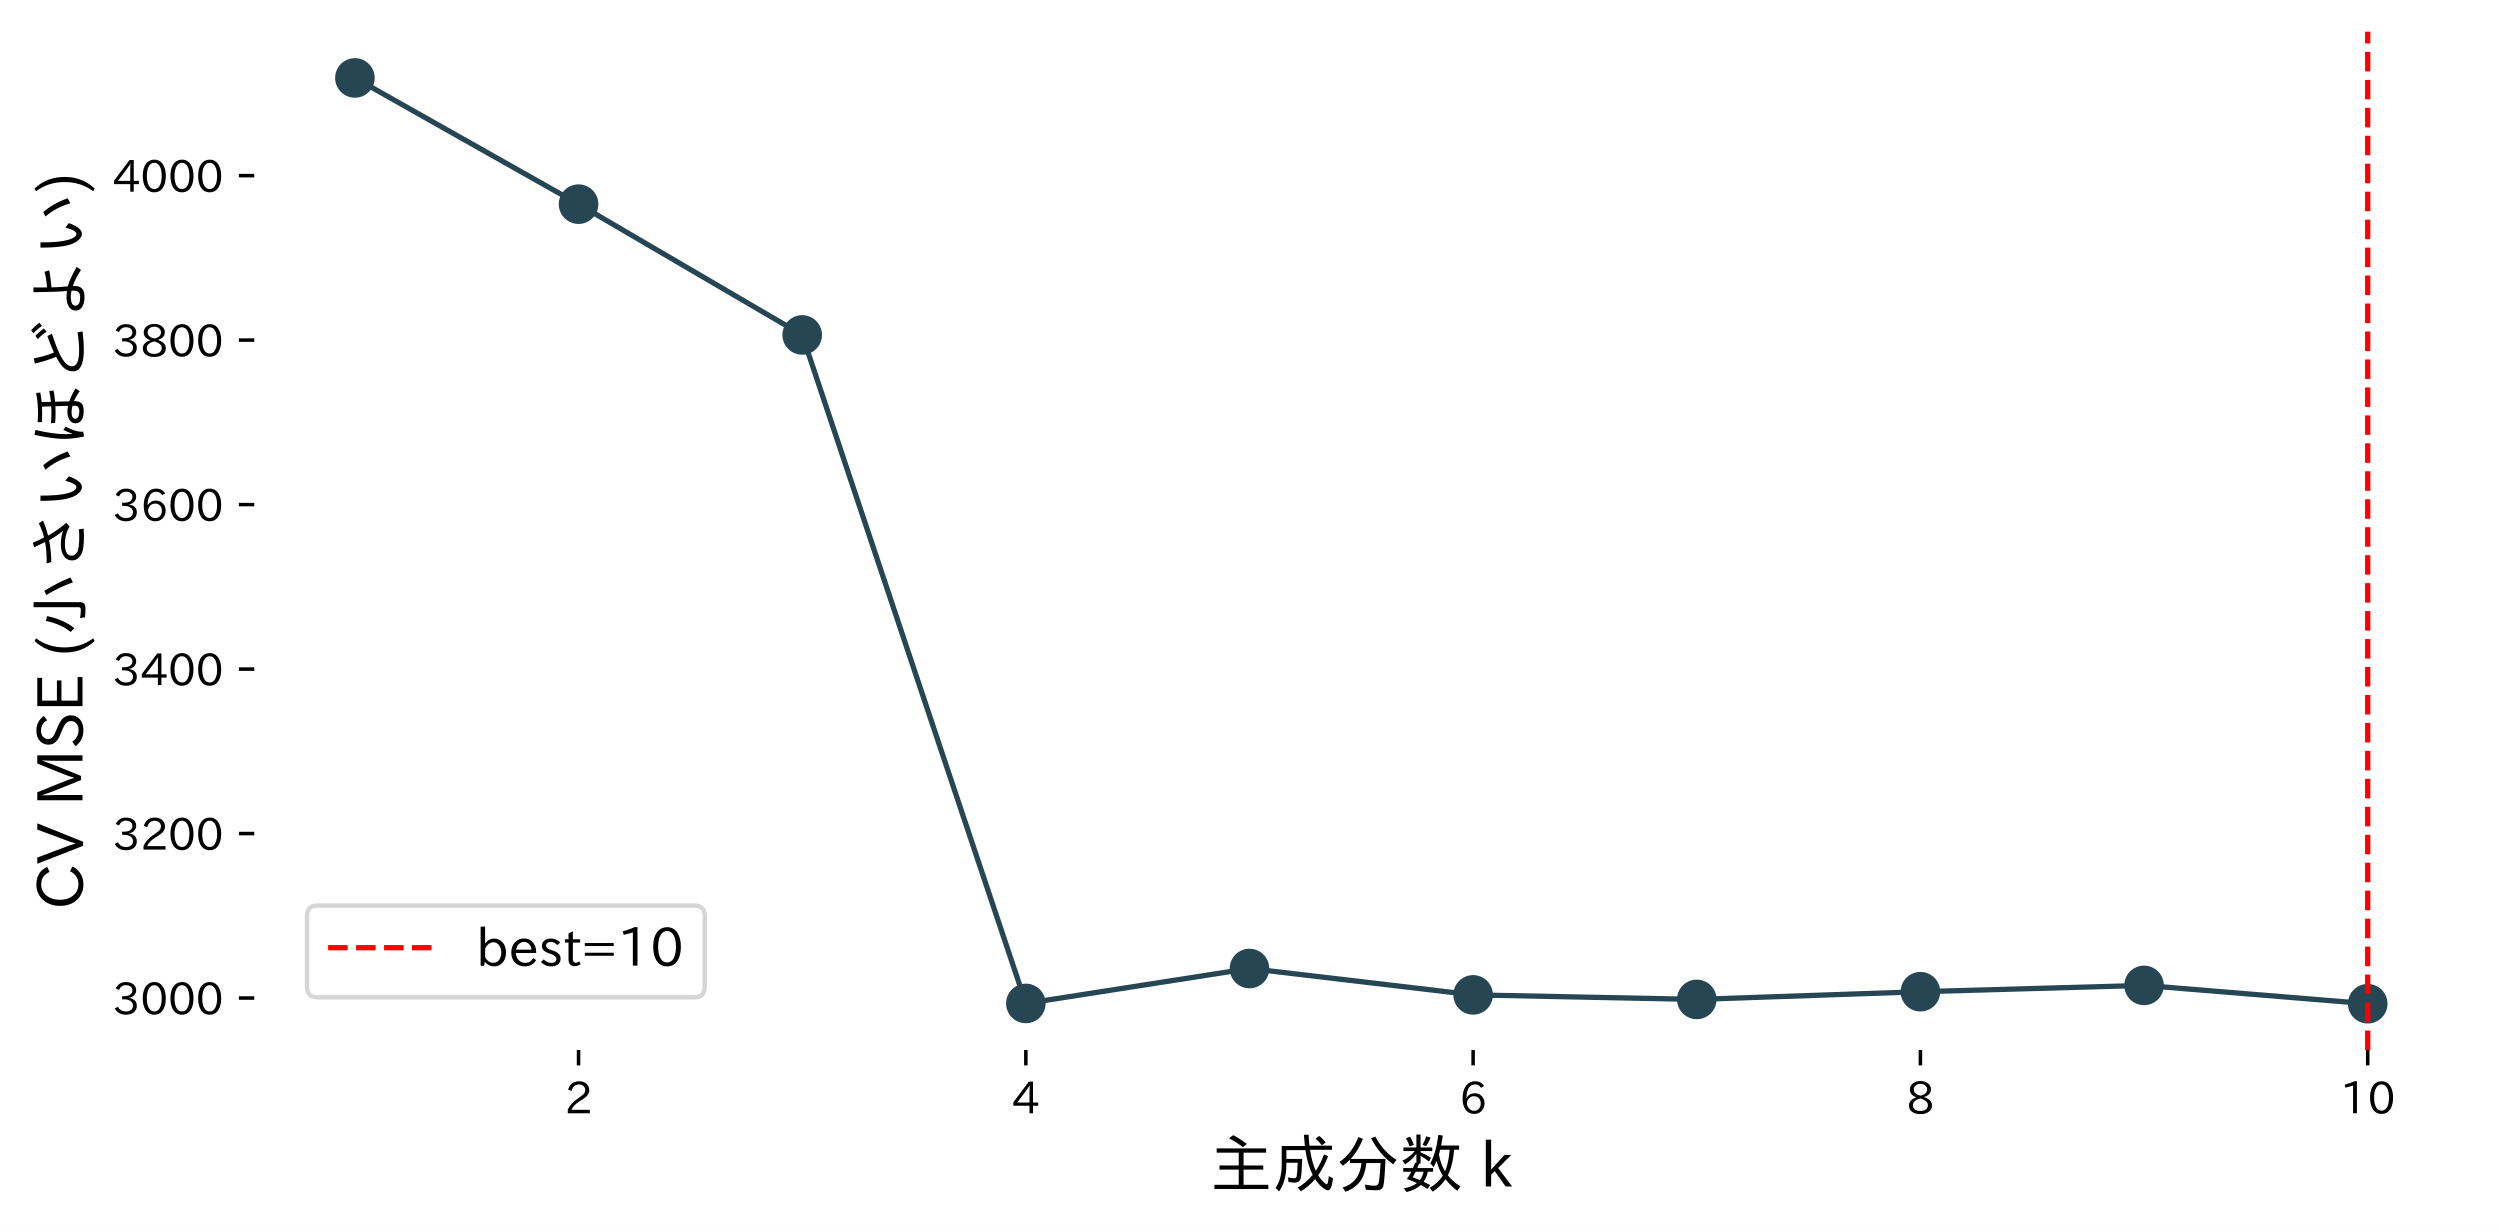
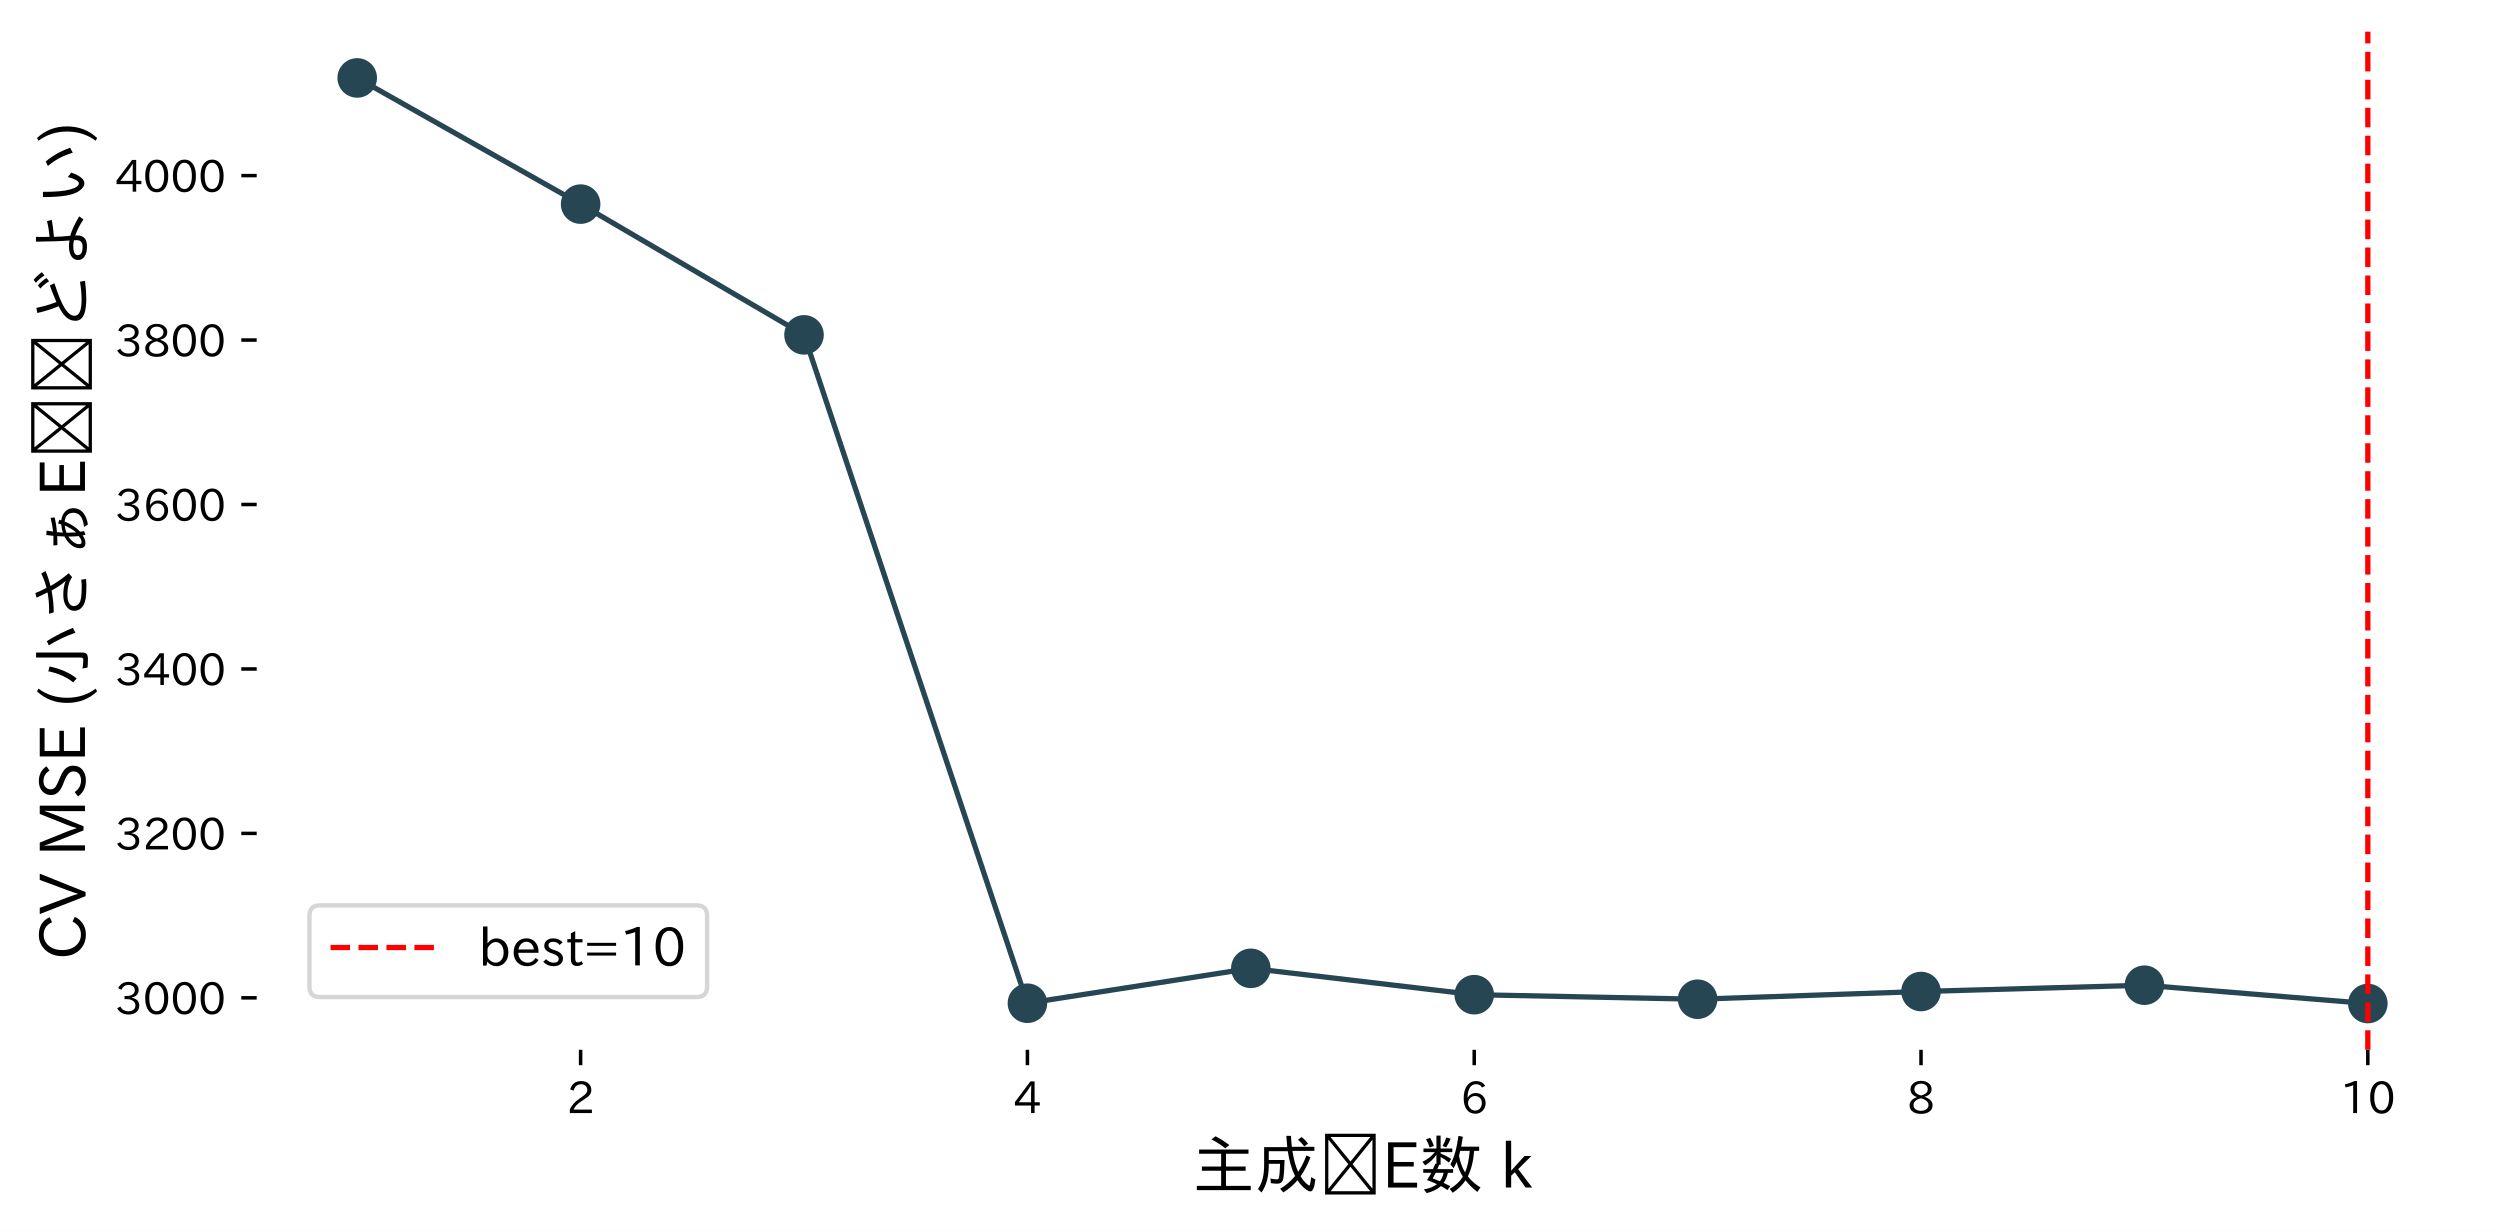
- <svg xmlns="http://www.w3.org/2000/svg" xmlns:xlink="http://www.w3.org/1999/xlink" width="568.657pt" height="279.953pt" viewBox="0 0 568.657 279.953" version="1.1">
+ <svg xmlns="http://www.w3.org/2000/svg" xmlns:xlink="http://www.w3.org/1999/xlink" width="568.769pt" height="280.255pt" viewBox="0 0 568.769 280.255" version="1.1">
  <defs>
    <style type="text/css">*{stroke-linejoin: round; stroke-linecap: butt}</style>
  </defs>
  <g id="figure_1">
    <g id="patch_1">
-       <path d="M 0 279.953  L 568.657 279.953  L 568.657 0  L 0 0  z " style="fill: #ffffff" />
+       <path d="M 0 280.255  L 568.769 280.255  L 568.769 0  L 0 0  z " style="fill: #ffffff" />
    </g>
    <g id="axes_1">
      <g id="patch_2">
-         <path d="M 57.837 238.84  L 561.457 238.84  L 561.457 7.2  L 57.837 7.2  z " style="fill: #ffffff" />
+         <path d="M 58.399 238.84  L 561.569 238.84  L 561.569 7.2  L 58.399 7.2  z " style="fill: #ffffff" />
      </g>
      <g id="matplotlib.axis_1">
        <g id="xtick_1">
          <g id="line2d_1">
            <defs>
-               <path id="mc08175e71d" d="M 0 0  L 0 3.5  " style="stroke: #000000; stroke-width: 0.8" />
-             </defs>
-             <g>
-               <use xlink:href="#mc08175e71d" x="131.599" y="238.84" style="stroke: #000000; stroke-width: 0.8" />
+               <path id="me28911cab1" d="M 0 0  L 0 3.5  " style="stroke: #000000; stroke-width: 0.8" />
+             </defs>
+             <g>
+               <use xlink:href="#me28911cab1" x="132.096" y="238.84" style="stroke: #000000; stroke-width: 0.8" />
            </g>
          </g>
          <g id="text_1">
-             <g transform="translate(128.4498 253.3306) scale(0.1 -0.1)">
+             <g transform="translate(128.9464 253.3306) scale(0.1 -0.1)">
              <defs>
                <path id="IPAexGothic-32" d="M 3659 63  L 447 63  L 447 594  Q 825 1475 1894 2203  L 2072 2322  Q 2619 2697 2791 2906  Q 2988 3153 2988 3444  Q 2988 3772 2756 4003  Q 2500 4259 2084 4259  Q 1250 4259 991 3328  L 497 3506  Q 853 4725 2116 4725  Q 2806 4725 3216 4316  Q 3575 3947 3575 3425  Q 3575 3038 3344 2722  Q 3131 2416 2366 1938  L 2231 1856  Q 1256 1253 978 569  L 3659 569  L 3659 63  z " transform="scale(0.015625)" />
              </defs>
              <use xlink:href="#IPAexGothic-32" />
            </g>
          </g>
        </g>
        <g id="xtick_2">
          <g id="line2d_2">
            <g>
-               <use xlink:href="#mc08175e71d" x="233.34" y="238.84" style="stroke: #000000; stroke-width: 0.8" />
+               <use xlink:href="#me28911cab1" x="233.746" y="238.84" style="stroke: #000000; stroke-width: 0.8" />
            </g>
          </g>
          <g id="text_2">
-             <g transform="translate(230.1912 253.3306) scale(0.1 -0.1)">
+             <g transform="translate(230.5969 253.3306) scale(0.1 -0.1)">
              <defs>
                <path id="IPAexGothic-34" d="M 3813 1159  L 3059 1159  L 3059 63  L 2547 63  L 2547 1159  L 197 1159  L 197 1672  L 2456 4678  L 3059 4678  L 3059 1634  L 3813 1634  L 3813 1159  z M 2578 4109  L 2559 4109  Q 2278 3656 2003 3284  L 759 1634  L 2547 1634  L 2547 3144  Q 2547 3481 2578 4109  z " transform="scale(0.015625)" />
              </defs>
              <use xlink:href="#IPAexGothic-34" />
            </g>
          </g>
        </g>
        <g id="xtick_3">
          <g id="line2d_3">
            <g>
-               <use xlink:href="#mc08175e71d" x="335.082" y="238.84" style="stroke: #000000; stroke-width: 0.8" />
+               <use xlink:href="#me28911cab1" x="335.397" y="238.84" style="stroke: #000000; stroke-width: 0.8" />
            </g>
          </g>
          <g id="text_3">
-             <g transform="translate(331.9326 253.3306) scale(0.1 -0.1)">
+             <g transform="translate(332.2474 253.3306) scale(0.1 -0.1)">
              <defs>
                <path id="IPAexGothic-36" d="M 1056 2328  Q 1509 2981 2234 2981  Q 2906 2981 3316 2513  Q 3675 2106 3675 1522  Q 3675 884 3272 434  Q 2853 -31 2178 -31  Q 1375 -31 922 581  Q 481 1178 481 2228  Q 481 3425 1013 4109  Q 1494 4725 2272 4725  Q 3191 4725 3609 4025  L 3150 3775  Q 2894 4266 2300 4266  Q 1119 4266 1031 2328  L 1056 2328  z M 2141 2547  Q 1684 2547 1384 2206  Q 1116 1900 1116 1541  Q 1116 1156 1353 844  Q 1672 428 2159 428  Q 2669 428 2941 844  Q 3125 1128 3125 1503  Q 3125 1944 2881 2228  Q 2600 2547 2141 2547  z " transform="scale(0.015625)" />
              </defs>
              <use xlink:href="#IPAexGothic-36" />
            </g>
          </g>
        </g>
        <g id="xtick_4">
          <g id="line2d_4">
            <g>
-               <use xlink:href="#mc08175e71d" x="436.823" y="238.84" style="stroke: #000000; stroke-width: 0.8" />
+               <use xlink:href="#me28911cab1" x="437.047" y="238.84" style="stroke: #000000; stroke-width: 0.8" />
            </g>
          </g>
          <g id="text_4">
-             <g transform="translate(433.674 253.3306) scale(0.1 -0.1)">
+             <g transform="translate(433.8979 253.3306) scale(0.1 -0.1)">
              <defs>
                <path id="IPAexGothic-38" d="M 2541 2425  Q 3700 2031 3700 1197  Q 3700 541 3100 197  Q 2663 -56 2016 -56  Q 1366 -56 928 197  Q 347 531 347 1178  Q 347 1988 1409 2381  L 1409 2400  Q 481 2734 481 3509  Q 481 4100 981 4456  Q 1406 4756 2019 4756  Q 2703 4756 3131 4403  Q 3553 4069 3553 3566  Q 3553 2706 2541 2444  L 2541 2425  z M 2022 2625  Q 2997 2856 2997 3528  Q 2997 3916 2675 4150  Q 2413 4347 2016 4347  Q 1606 4347 1331 4128  Q 1050 3897 1050 3522  Q 1050 3150 1350 2925  Q 1494 2809 1722 2722  Q 1984 2616 2022 2625  z M 1978 2209  Q 922 1931 922 1216  Q 922 775 1313 556  Q 1606 391 2009 391  Q 2575 391 2881 697  Q 3106 922 3106 1250  Q 3106 1594 2794 1850  Q 2609 1994 2350 2100  Q 2047 2222 1978 2209  z " transform="scale(0.015625)" />
              </defs>
              <use xlink:href="#IPAexGothic-38" />
            </g>
          </g>
        </g>
        <g id="xtick_5">
          <g id="line2d_5">
            <g>
-               <use xlink:href="#mc08175e71d" x="538.565" y="238.84" style="stroke: #000000; stroke-width: 0.8" />
+               <use xlink:href="#me28911cab1" x="538.698" y="238.84" style="stroke: #000000; stroke-width: 0.8" />
            </g>
          </g>
          <g id="text_5">
-             <g transform="translate(532.2662 253.3306) scale(0.1 -0.1)">
+             <g transform="translate(532.3992 253.3306) scale(0.1 -0.1)">
              <defs>
                <path id="IPAexGothic-31" d="M 2463 63  L 1900 63  L 1900 4103  Q 1372 3922 788 3797  L 684 4231  Q 1519 4441 2106 4731  L 2463 4731  L 2463 63  z " transform="scale(0.015625)" />
                <path id="IPAexGothic-30" d="M 2038 4725  Q 2881 4725 3334 3944  Q 3694 3325 3694 2344  Q 3694 1372 3334 741  Q 2888 -31 2016 -31  Q 1147 -31 700 741  Q 341 1372 341 2350  Q 341 3713 1000 4334  Q 1419 4725 2038 4725  z M 2016 4266  Q 1516 4266 1228 3759  Q 934 3247 934 2344  Q 934 1456 1222 947  Q 1513 447 2016 447  Q 2619 447 2909 1153  Q 3100 1622 3100 2375  Q 3100 3256 2806 3759  Q 2509 4266 2016 4266  z " transform="scale(0.015625)" />
              </defs>
              <use xlink:href="#IPAexGothic-31" />
              <use xlink:href="#IPAexGothic-30" transform="translate(62.98828 0)" />
            </g>
          </g>
        </g>
        <g id="text_6">
-           <g transform="translate(275.172 270.0171) scale(0.144 -0.144)">
+           <g transform="translate(271.2244 270.3186) scale(0.144 -0.144)">
            <defs>
              <path id="IPAexGothic-4e3b" d="M 3419 3481  L 3419 2188  L 5409 2188  L 5409 1766  L 3419 1766  L 3419 231  L 5922 231  L 5922 -197  L 475 -197  L 475 231  L 2931 231  L 2931 1766  L 984 1766  L 984 2188  L 2931 2188  L 2931 3481  L 703 3481  L 703 3909  L 5697 3909  L 5697 3481  L 3419 3481  z M 3344 4031  Q 2788 4494 1953 4934  L 2363 5247  Q 3066 4891 3753 4359  L 3344 4031  z " transform="scale(0.015625)" />
              <path id="IPAexGothic-6210" d="M 4322 1650  Q 4809 2375 5153 3309  L 5563 3116  Q 5159 2053 4566 1200  Q 4881 675 5250 384  Q 5388 275 5441 275  Q 5544 275 5641 1119  L 6063 875  Q 5919 -328 5550 -328  Q 5397 -328 5141 -150  Q 4644 203 4250 806  Q 3659 97 2825 -431  L 2497 -59  Q 3341 434 4009 1228  Q 3491 2244 3272 3738  L 1347 3738  L 1347 2847  L 2947 2847  Q 2897 1366 2813 953  Q 2706 453 2191 453  Q 1900 453 1563 509  L 1513 978  Q 1981 888 2153 888  Q 2350 888 2391 1100  Q 2453 1416 2491 2463  L 1347 2463  L 1347 2303  Q 1347 606 609 -438  L 256 -78  Q 878 772 878 2316  L 878 4153  L 3216 4153  Q 3159 4672 3119 5291  L 3594 5291  Q 3619 4716 3681 4184  L 5959 4184  L 5959 3769  L 3741 3769  L 3759 3641  Q 3956 2413 4322 1650  z M 4934 4225  Q 4597 4656 4300 4897  L 4659 5172  Q 5003 4916 5319 4506  L 4934 4225  z " transform="scale(0.015625)" />
-               <path id="IPAexGothic-5206" d="M 3031 2431  Q 2916 1378 2528 759  Q 1991 -81 941 -469  L 625 -53  Q 2356 488 2541 2431  L 1375 2431  L 1375 2772  Q 1044 2431 653 2156  L 313 2534  Q 1600 3425 2219 5056  L 2688 4875  Q 2200 3672 1453 2847  L 4966 2847  Q 4878 559 4741 94  Q 4666 -163 4459 -250  Q 4288 -322 3941 -322  Q 3525 -322 2981 -263  L 2884 256  Q 3441 138 3844 138  Q 4213 138 4281 438  Q 4388 931 4472 2431  L 3031 2431  z M 5747 2303  Q 4416 3238 3506 4934  L 3934 5113  Q 4747 3572 6084 2747  L 5747 2303  z " transform="scale(0.015625)" />
+               <path id="IPAexGothic-fffd" d="M 5759 -641  L 641 -641  L 641 5503  L 5759 5503  L 5759 -641  z M 5216 5172  L 1191 5172  L 3206 2694  L 5216 5172  z M 5428 -53  L 5428 4903  L 3419 2425  L 5428 -53  z M 2988 2425  L 972 4916  L 972 -59  L 2988 2425  z M 5209 -309  L 3206 2163  L 1197 -309  L 5209 -309  z " transform="scale(0.015625)" />
+               <path id="IPAexGothic-45" d="M 3547 63  L 609 63  L 609 4634  L 3469 4634  L 3469 4147  L 1166 4147  L 1166 2650  L 3206 2650  L 3206 2191  L 1166 2191  L 1166 556  L 3547 556  L 3547 63  z " transform="scale(0.015625)" />
              <path id="IPAexGothic-6570" d="M 2847 1553  Q 2741 1006 2425 534  Q 2625 441 3091 203  L 2809 -188  Q 2541 0 2144 209  Q 1569 -291 703 -500  L 422 -125  Q 1263 19 1747 406  Q 1222 650 734 816  Q 975 1172 1147 1503  L 1172 1553  L 359 1553  L 359 1925  L 1344 1925  Q 1406 2066 1569 2475  L 1691 2450  L 1691 3372  Q 1250 2738 550 2303  L 275 2663  Q 1019 3013 1528 3641  L 378 3641  L 378 4006  L 1691 4006  L 1691 5313  L 2113 5313  L 2113 4006  L 3297 4006  L 3297 3641  L 2113 3641  L 2113 3513  Q 2659 3291 3175 2963  L 2956 2584  Q 2553 2922 2113 3159  L 2113 2372  L 1966 2372  Q 1928 2288 1872 2141  Q 1806 1975 1784 1925  L 3378 1925  L 3378 1553  L 2847 1553  z M 2419 1553  L 1613 1553  Q 1478 1269 1313 997  Q 1559 909 2047 703  Q 2313 1047 2419 1553  z M 4363 1163  Q 3953 1781 3738 2638  Q 3575 2281 3428 2016  L 3103 2406  Q 3675 3444 3916 5291  L 4363 5200  Q 4284 4666 4197 4197  L 6009 4197  L 6009 3775  L 5503 3775  Q 5397 2275 4869 1191  Q 5419 503 6144 75  L 5822 -378  Q 5188 106 4631 788  Q 4113 34 3341 -463  L 3031 -78  Q 3888 406 4363 1163  z M 4588 1594  Q 4938 2388 5059 3775  L 4100 3775  Q 4041 3519 3972 3288  Q 3981 3250 3991 3194  Q 4175 2256 4588 1594  z M 1003 4116  Q 878 4544 638 4934  L 1053 5094  Q 1247 4788 1438 4269  L 1003 4116  z M 2316 4269  Q 2550 4688 2688 5131  L 3128 4997  Q 2966 4588 2675 4128  L 2316 4269  z " transform="scale(0.015625)" />
              <path id="IPAexGothic-20" transform="scale(0.015625)" />
              <path id="IPAexGothic-6b" d="M 3244 63  L 2578 63  L 1484 1613  L 1119 1259  L 1119 63  L 581 63  L 581 4794  L 1119 4794  L 1119 1766  L 2463 3250  L 3153 3250  L 1828 1925  L 3244 63  z " transform="scale(0.015625)" />
            </defs>
            <use xlink:href="#IPAexGothic-4e3b" />
            <use xlink:href="#IPAexGothic-6210" transform="translate(100 0)" />
-             <use xlink:href="#IPAexGothic-5206" transform="translate(200 0)" />
-             <use xlink:href="#IPAexGothic-6570" transform="translate(300 0)" />
-             <use xlink:href="#IPAexGothic-20" transform="translate(400 0)" />
-             <use xlink:href="#IPAexGothic-6b" transform="translate(427.002 0)" />
+             <use xlink:href="#IPAexGothic-fffd" transform="translate(200 0)" />
+             <use xlink:href="#IPAexGothic-45" transform="translate(300 0)" />
+             <use xlink:href="#IPAexGothic-6570" transform="translate(359.5215 0)" />
+             <use xlink:href="#IPAexGothic-20" transform="translate(459.5215 0)" />
+             <use xlink:href="#IPAexGothic-6b" transform="translate(486.5234 0)" />
          </g>
        </g>
      </g>
      <g id="matplotlib.axis_2">
        <g id="ytick_1">
          <g id="line2d_6">
            <defs>
-               <path id="ma93e3dc519" d="M 0 0  L -3.5 0  " style="stroke: #000000; stroke-width: 0.8" />
-             </defs>
-             <g>
-               <use xlink:href="#ma93e3dc519" x="57.837" y="227.017" style="stroke: #000000; stroke-width: 0.8" />
+               <path id="m32cb41d7cb" d="M 0 0  L -3.5 0  " style="stroke: #000000; stroke-width: 0.8" />
+             </defs>
+             <g>
+               <use xlink:href="#m32cb41d7cb" x="58.399" y="227.017" style="stroke: #000000; stroke-width: 0.8" />
            </g>
          </g>
          <g id="text_7">
-             <g transform="translate(25.64275 230.762) scale(0.1 -0.1)">
+             <g transform="translate(26.20525 230.762) scale(0.1 -0.1)">
              <defs>
                <path id="IPAexGothic-33" d="M 2381 2419  Q 3506 2216 3506 1278  Q 3506 716 3128 356  Q 2709 -31 1944 -31  Q 797 -31 288 881  L 756 1131  Q 1109 441 1938 441  Q 2425 441 2694 691  Q 2950 928 2950 1291  Q 2950 1719 2566 1978  Q 2216 2213 1644 2213  L 1363 2213  L 1363 2669  L 1656 2669  Q 2231 2669 2534 2888  Q 2859 3119 2859 3509  Q 2859 3934 2494 4138  Q 2259 4278 1931 4278  Q 1238 4278 903 3578  L 434 3803  Q 897 4725 1938 4725  Q 2597 4725 3006 4394  Q 3416 4069 3416 3534  Q 3416 3028 3019 2706  Q 2763 2500 2381 2444  L 2381 2419  z " transform="scale(0.015625)" />
              </defs>
              <use xlink:href="#IPAexGothic-33" />
              <use xlink:href="#IPAexGothic-30" transform="translate(62.98828 0)" />
              <use xlink:href="#IPAexGothic-30" transform="translate(125.9766 0)" />
              <use xlink:href="#IPAexGothic-30" transform="translate(188.9648 0)" />
            </g>
          </g>
        </g>
        <g id="ytick_2">
          <g id="line2d_7">
            <g>
-               <use xlink:href="#ma93e3dc519" x="57.837" y="189.604" style="stroke: #000000; stroke-width: 0.8" />
+               <use xlink:href="#m32cb41d7cb" x="58.399" y="189.604" style="stroke: #000000; stroke-width: 0.8" />
            </g>
          </g>
          <g id="text_8">
-             <g transform="translate(25.64275 193.349) scale(0.1 -0.1)">
+             <g transform="translate(26.20525 193.349) scale(0.1 -0.1)">
              <use xlink:href="#IPAexGothic-33" />
              <use xlink:href="#IPAexGothic-32" transform="translate(62.98828 0)" />
              <use xlink:href="#IPAexGothic-30" transform="translate(125.9766 0)" />
              <use xlink:href="#IPAexGothic-30" transform="translate(188.9648 0)" />
            </g>
          </g>
        </g>
        <g id="ytick_3">
          <g id="line2d_8">
            <g>
-               <use xlink:href="#ma93e3dc519" x="57.837" y="152.191" style="stroke: #000000; stroke-width: 0.8" />
+               <use xlink:href="#m32cb41d7cb" x="58.399" y="152.191" style="stroke: #000000; stroke-width: 0.8" />
            </g>
          </g>
          <g id="text_9">
-             <g transform="translate(25.64275 155.936) scale(0.1 -0.1)">
+             <g transform="translate(26.20525 155.936) scale(0.1 -0.1)">
              <use xlink:href="#IPAexGothic-33" />
              <use xlink:href="#IPAexGothic-34" transform="translate(62.98828 0)" />
              <use xlink:href="#IPAexGothic-30" transform="translate(125.9766 0)" />
              <use xlink:href="#IPAexGothic-30" transform="translate(188.9648 0)" />
            </g>
          </g>
        </g>
        <g id="ytick_4">
          <g id="line2d_9">
            <g>
-               <use xlink:href="#ma93e3dc519" x="57.837" y="114.778" style="stroke: #000000; stroke-width: 0.8" />
+               <use xlink:href="#m32cb41d7cb" x="58.399" y="114.778" style="stroke: #000000; stroke-width: 0.8" />
            </g>
          </g>
          <g id="text_10">
-             <g transform="translate(25.64275 118.5229) scale(0.1 -0.1)">
+             <g transform="translate(26.20525 118.5229) scale(0.1 -0.1)">
              <use xlink:href="#IPAexGothic-33" />
              <use xlink:href="#IPAexGothic-36" transform="translate(62.98828 0)" />
              <use xlink:href="#IPAexGothic-30" transform="translate(125.9766 0)" />
              <use xlink:href="#IPAexGothic-30" transform="translate(188.9648 0)" />
            </g>
          </g>
        </g>
        <g id="ytick_5">
          <g id="line2d_10">
            <g>
-               <use xlink:href="#ma93e3dc519" x="57.837" y="77.365" style="stroke: #000000; stroke-width: 0.8" />
+               <use xlink:href="#m32cb41d7cb" x="58.399" y="77.365" style="stroke: #000000; stroke-width: 0.8" />
            </g>
          </g>
          <g id="text_11">
-             <g transform="translate(25.64275 81.10994) scale(0.1 -0.1)">
+             <g transform="translate(26.20525 81.10994) scale(0.1 -0.1)">
              <use xlink:href="#IPAexGothic-33" />
              <use xlink:href="#IPAexGothic-38" transform="translate(62.98828 0)" />
              <use xlink:href="#IPAexGothic-30" transform="translate(125.9766 0)" />
              <use xlink:href="#IPAexGothic-30" transform="translate(188.9648 0)" />
            </g>
          </g>
        </g>
        <g id="ytick_6">
          <g id="line2d_11">
            <g>
-               <use xlink:href="#ma93e3dc519" x="57.837" y="39.952" style="stroke: #000000; stroke-width: 0.8" />
+               <use xlink:href="#m32cb41d7cb" x="58.399" y="39.952" style="stroke: #000000; stroke-width: 0.8" />
            </g>
          </g>
          <g id="text_12">
-             <g transform="translate(25.64275 43.69693) scale(0.1 -0.1)">
+             <g transform="translate(26.20525 43.69693) scale(0.1 -0.1)">
              <use xlink:href="#IPAexGothic-34" />
              <use xlink:href="#IPAexGothic-30" transform="translate(62.98828 0)" />
              <use xlink:href="#IPAexGothic-30" transform="translate(125.9766 0)" />
              <use xlink:href="#IPAexGothic-30" transform="translate(188.9648 0)" />
            </g>
          </g>
        </g>
        <g id="text_13">
-           <g transform="translate(18.90675 206.9023) rotate(-90) scale(0.144 -0.144)">
+           <g transform="translate(19.46925 218.3874) rotate(-90) scale(0.144 -0.144)">
            <defs>
              <path id="IPAexGothic-43" d="M 4353 1088  Q 4181 694 3859 428  Q 3313 -31 2559 -31  Q 1588 -31 959 653  Q 378 1294 378 2331  Q 378 3406 1013 4078  Q 1619 4725 2534 4725  Q 3813 4725 4322 3628  L 3809 3391  Q 3425 4238 2541 4238  Q 1891 4238 1453 3744  Q 994 3216 994 2322  Q 994 1550 1384 1056  Q 1841 472 2563 472  Q 3456 472 3878 1319  L 4353 1088  z " transform="scale(0.015625)" />
              <path id="IPAexGothic-56" d="M 4078 4634  L 2222 0  L 1806 0  L -6 4634  L 622 4634  L 1703 1766  Q 1916 1194 2034 784  L 2053 784  Q 2188 1256 2381 1766  L 3450 4634  L 4078 4634  z " transform="scale(0.015625)" />
              <path id="IPAexGothic-4d" d="M 5147 63  L 4597 63  L 4597 2534  Q 4597 3281 4634 4134  L 4609 4134  Q 4356 3409 4066 2675  L 3066 209  L 2650 209  L 1641 2725  Q 1328 3506 1128 4141  L 1103 4141  Q 1141 3131 1141 2553  L 1141 63  L 609 63  L 609 4634  L 1416 4634  L 2503 1944  Q 2697 1472 2869 906  L 2888 906  Q 3028 1416 3234 1931  L 4316 4634  L 5147 4634  L 5147 63  z " transform="scale(0.015625)" />
              <path id="IPAexGothic-53" d="M 2919 3641  Q 2563 4259 1853 4259  Q 1453 4259 1213 4009  Q 1028 3803 1028 3534  Q 1028 3238 1266 3047  Q 1444 2913 1984 2688  L 2200 2597  Q 2925 2306 3191 1953  Q 3422 1644 3422 1259  Q 3422 644 2969 288  Q 2559 -31 1931 -31  Q 881 -31 313 766  L 753 1100  Q 1203 459 1938 459  Q 2288 459 2534 625  Q 2841 847 2841 1216  Q 2841 1503 2616 1728  Q 2375 1959 1728 2206  L 1541 2278  Q 453 2694 453 3481  Q 453 4006 806 4347  Q 1203 4725 1863 4725  Q 2841 4725 3359 3956  L 2919 3641  z " transform="scale(0.015625)" />
-               <path id="IPAexGothic-45" d="M 3547 63  L 609 63  L 609 4634  L 3469 4634  L 3469 4147  L 1166 4147  L 1166 2650  L 3206 2650  L 3206 2191  L 1166 2191  L 1166 556  L 3547 556  L 3547 63  z " transform="scale(0.015625)" />
              <path id="IPAexGothic-28" d="M 1928 -1016  L 1653 -1166  Q 488 69 488 1875  Q 488 3678 1653 4909  L 1928 4763  Q 1006 3522 1006 1881  Q 1006 203 1928 -1016  z " transform="scale(0.015625)" />
              <path id="IPAexGothic-5c0f" d="M 2944 5006  L 3450 5006  L 3450 359  Q 3450 41 3322 -97  Q 3181 -238 2759 -238  Q 2388 -238 1931 -197  L 1831 313  Q 2244 231 2694 231  Q 2944 231 2944 475  L 2944 5006  z M 5453 1031  Q 4928 2516 4172 3719  L 4600 3916  Q 5400 2650 5944 1281  L 5453 1031  z M 434 1259  Q 1238 2231 1553 3769  L 2041 3641  Q 1675 1938 825 897  L 434 1259  z " transform="scale(0.015625)" />
              <path id="IPAexGothic-3055" d="M 1747 1184  Q 1747 834 2094 609  Q 2422 391 3706 391  Q 4088 391 4422 434  L 4478 -50  Q 4116 -84 3853 -84  Q 3000 -84 2544 -13  Q 2044 69 1759 263  Q 1272 597 1272 1125  Q 1272 1638 1728 1953  Q 2163 2253 2884 2253  Q 3741 2253 4300 2003  Q 3797 2556 3322 3438  Q 2128 3219 1113 3219  L 966 3694  Q 1150 3688 1388 3688  Q 2291 3688 3128 3847  Q 2919 4253 2597 4953  L 3059 5081  Q 3347 4384 3591 3950  Q 4375 4147 5028 4481  L 5297 4056  Q 4653 3763 3775 3547  Q 4309 2597 5069 1703  L 4672 1363  Q 3994 1838 2872 1838  Q 2278 1838 1984 1628  Q 1747 1459 1747 1184  z " transform="scale(0.015625)" />
-               <path id="IPAexGothic-3044" d="M 3369 1447  Q 2906 122 2278 122  Q 1966 122 1647 481  Q 1209 966 1044 1966  Q 891 2888 891 4313  L 1422 4313  Q 1413 2444 1666 1550  Q 1913 678 2278 678  Q 2619 678 2925 1791  L 3369 1447  z M 5378 1294  Q 4928 2797 4034 3809  L 4488 4031  Q 5375 3000 5881 1563  L 5378 1294  z " transform="scale(0.015625)" />
-               <path id="IPAexGothic-307b" d="M 2441 4591  Q 2981 4556 3341 4556  Q 4359 4556 5397 4750  L 5441 4328  Q 4869 4225 4481 4191  L 4500 3256  Q 5081 3316 5600 3422  L 5641 2988  Q 5175 2884 4513 2834  L 4550 1394  Q 5184 1172 5863 769  L 5581 341  Q 5106 691 4578 922  Q 4578 428 4372 188  Q 4159 -56 3553 -56  Q 2934 -56 2613 188  Q 2331 400 2331 769  Q 2331 1206 2756 1425  Q 3069 1588 3497 1588  Q 3741 1588 4103 1522  L 4059 2803  Q 3647 2784 3394 2784  Q 2859 2784 2375 2828  L 2344 3250  Q 2888 3206 3406 3206  Q 3691 3206 4047 3225  L 4013 4159  Q 3631 4141 3316 4141  Q 2844 4141 2459 4166  L 2441 4591  z M 4109 1075  Q 3738 1172 3456 1172  Q 2791 1172 2791 775  Q 2791 569 3053 466  Q 3256 384 3566 384  Q 3944 384 4066 628  Q 4128 763 4109 1075  z M 994 -91  Q 756 1009 756 1925  Q 756 2984 1159 4916  L 1659 4825  Q 1231 3016 1231 1741  Q 1231 1413 1256 1056  Q 1488 1644 1666 1997  L 1984 1778  Q 1478 719 1478 206  Q 1478 169 1494 -6  L 994 -91  z " transform="scale(0.015625)" />
+               <path id="IPAexGothic-3041" d="M 1472 3256  Q 1906 3241 2450 3250  Q 2497 3691 2534 3972  L 2975 3941  Q 2969 3900 2881 3281  Q 3500 3344 4263 3538  L 4313 3122  Q 3613 2959 2822 2891  Q 2788 2463 2778 2297  Q 3050 2403 3603 2463  Q 3631 2538 3694 2778  L 4072 2656  Q 4019 2475 4013 2456  Q 4431 2413 4741 2194  Q 5241 1850 5241 1234  Q 5241 553 4666 159  Q 4216 -150 3591 -231  L 3347 159  Q 4781 297 4781 1234  Q 4781 1778 4325 2009  Q 4156 2088 3897 2119  Q 3506 1144 2859 538  Q 2903 288 2931 153  L 2547 6  Q 2506 188 2497 300  Q 2109 13 1728 13  Q 1197 13 1197 575  Q 1197 1316 2047 1938  Q 2128 1997 2381 2144  Q 2381 2425 2419 2866  Q 1997 2847 1509 2847  L 1472 3256  z M 2375 1741  Q 1972 1469 1769 1153  Q 1606 900 1606 666  Q 1606 513 1663 456  Q 1713 409 1831 409  Q 2075 409 2425 691  Q 2375 1131 2375 1741  z M 3494 2113  Q 3041 2047 2759 1925  Q 2759 1631 2797 953  Q 3178 1394 3494 2113  z " transform="scale(0.015625)" />
              <path id="IPAexGothic-3069" d="M 5222 56  Q 4200 -72 3450 -72  Q 2478 -72 1941 113  Q 1184 372 1184 1038  Q 1184 1584 1594 2009  Q 1941 2369 2656 2725  Q 2231 3734 1972 4878  L 2491 4978  Q 2706 3884 3078 2950  Q 4250 3447 4756 3616  L 4978 3150  Q 3181 2575 2409 2078  Q 1691 1613 1691 1113  Q 1691 403 3322 403  Q 4125 403 5134 563  L 5222 56  z M 5778 4153  Q 5419 4697 5025 5025  L 5325 5253  Q 5709 4944 6100 4428  L 5778 4153  z M 5184 3688  Q 4894 4175 4447 4575  L 4763 4819  Q 5134 4513 5516 3963  L 5184 3688  z " transform="scale(0.015625)" />
              <path id="IPAexGothic-3088" d="M 2784 5019  L 3272 5019  Q 3247 4378 3272 3647  Q 4184 3719 4850 3903  L 4997 3431  Q 4369 3291 3272 3200  Q 3288 2366 3378 1550  Q 4134 1353 5344 647  L 5031 213  Q 4244 759 3406 1044  L 3413 891  Q 3434 359 3122 84  Q 2863 -141 2272 -141  Q 1641 -141 1272 116  Q 934 350 934 738  Q 934 1294 1500 1534  Q 1841 1678 2278 1678  Q 2581 1678 2906 1631  Q 2813 2559 2784 5019  z M 2931 1178  Q 2613 1244 2369 1244  Q 1422 1244 1422 794  Q 1422 300 2278 300  Q 2956 300 2938 934  L 2931 1178  z " transform="scale(0.015625)" />
+               <path id="IPAexGothic-3044" d="M 3369 1447  Q 2906 122 2278 122  Q 1966 122 1647 481  Q 1209 966 1044 1966  Q 891 2888 891 4313  L 1422 4313  Q 1413 2444 1666 1550  Q 1913 678 2278 678  Q 2619 678 2925 1791  L 3369 1447  z M 5378 1294  Q 4928 2797 4034 3809  L 4488 4031  Q 5375 3000 5881 1563  L 5378 1294  z " transform="scale(0.015625)" />
              <path id="IPAexGothic-29" d="M 466 4909  Q 1638 3672 1638 1875  Q 1638 75 466 -1166  L 191 -1016  Q 1119 216 1119 1881  Q 1119 3509 191 4763  L 466 4909  z " transform="scale(0.015625)" />
            </defs>
            <use xlink:href="#IPAexGothic-43" />
            <use xlink:href="#IPAexGothic-56" transform="translate(72.50977 0)" />
            <use xlink:href="#IPAexGothic-20" transform="translate(136.2305 0)" />
            <use xlink:href="#IPAexGothic-4d" transform="translate(163.2324 0)" />
            <use xlink:href="#IPAexGothic-53" transform="translate(253.418 0)" />
            <use xlink:href="#IPAexGothic-45" transform="translate(311.9141 0)" />
            <use xlink:href="#IPAexGothic-20" transform="translate(371.4355 0)" />
            <use xlink:href="#IPAexGothic-28" transform="translate(398.4375 0)" />
            <use xlink:href="#IPAexGothic-5c0f" transform="translate(431.7383 0)" />
            <use xlink:href="#IPAexGothic-3055" transform="translate(531.7383 0)" />
-             <use xlink:href="#IPAexGothic-3044" transform="translate(631.7383 0)" />
-             <use xlink:href="#IPAexGothic-307b" transform="translate(731.7383 0)" />
-             <use xlink:href="#IPAexGothic-3069" transform="translate(831.7383 0)" />
-             <use xlink:href="#IPAexGothic-3088" transform="translate(931.7383 0)" />
-             <use xlink:href="#IPAexGothic-3044" transform="translate(1031.738 0)" />
-             <use xlink:href="#IPAexGothic-29" transform="translate(1131.738 0)" />
+             <use xlink:href="#IPAexGothic-3041" transform="translate(631.7383 0)" />
+             <use xlink:href="#IPAexGothic-45" transform="translate(731.7383 0)" />
+             <use xlink:href="#IPAexGothic-fffd" transform="translate(791.2598 0)" />
+             <use xlink:href="#IPAexGothic-fffd" transform="translate(891.2598 0)" />
+             <use xlink:href="#IPAexGothic-3069" transform="translate(991.2598 0)" />
+             <use xlink:href="#IPAexGothic-3088" transform="translate(1091.26 0)" />
+             <use xlink:href="#IPAexGothic-3044" transform="translate(1191.26 0)" />
+             <use xlink:href="#IPAexGothic-29" transform="translate(1291.26 0)" />
          </g>
        </g>
      </g>
      <g id="line2d_12">
-         <path d="M 80.728 17.729  L 131.599 46.437  L 182.47 76.184  L 233.34 228.244  L 284.211 220.302  L 335.082 226.298  L 385.953 227.33  L 436.823 225.576  L 487.694 224.141  L 538.565 228.311  " clip-path="url(#p3825716775)" style="fill: none; stroke: #264653; stroke-width: 1.2; stroke-linecap: square" />
+         <path d="M 81.27 17.729  L 132.096 46.437  L 182.921 76.184  L 233.746 228.244  L 284.571 220.302  L 335.397 226.298  L 386.222 227.33  L 437.047 225.576  L 487.872 224.141  L 538.698 228.311  " clip-path="url(#p6283366ee0)" style="fill: none; stroke: #264653; stroke-width: 1.2; stroke-linecap: square" />
        <defs>
-           <path id="m6cf7083f46" d="M 0 4  C 1.061 4 2.078 3.579 2.828 2.828  C 3.579 2.078 4 1.061 4 0  C 4 -1.061 3.579 -2.078 2.828 -2.828  C 2.078 -3.579 1.061 -4 0 -4  C -1.061 -4 -2.078 -3.579 -2.828 -2.828  C -3.579 -2.078 -4 -1.061 -4 0  C -4 1.061 -3.579 2.078 -2.828 2.828  C -2.078 3.579 -1.061 4 0 4  z " style="stroke: #264653" />
+           <path id="mbe53aa29b5" d="M 0 4  C 1.061 4 2.078 3.579 2.828 2.828  C 3.579 2.078 4 1.061 4 0  C 4 -1.061 3.579 -2.078 2.828 -2.828  C 2.078 -3.579 1.061 -4 0 -4  C -1.061 -4 -2.078 -3.579 -2.828 -2.828  C -3.579 -2.078 -4 -1.061 -4 0  C -4 1.061 -3.579 2.078 -2.828 2.828  C -2.078 3.579 -1.061 4 0 4  z " style="stroke: #264653" />
        </defs>
-         <g clip-path="url(#p3825716775)">
-           <use xlink:href="#m6cf7083f46" x="80.728" y="17.729" style="fill: #264653; stroke: #264653" />
-           <use xlink:href="#m6cf7083f46" x="131.599" y="46.437" style="fill: #264653; stroke: #264653" />
-           <use xlink:href="#m6cf7083f46" x="182.47" y="76.184" style="fill: #264653; stroke: #264653" />
-           <use xlink:href="#m6cf7083f46" x="233.34" y="228.244" style="fill: #264653; stroke: #264653" />
-           <use xlink:href="#m6cf7083f46" x="284.211" y="220.302" style="fill: #264653; stroke: #264653" />
-           <use xlink:href="#m6cf7083f46" x="335.082" y="226.298" style="fill: #264653; stroke: #264653" />
-           <use xlink:href="#m6cf7083f46" x="385.953" y="227.33" style="fill: #264653; stroke: #264653" />
-           <use xlink:href="#m6cf7083f46" x="436.823" y="225.576" style="fill: #264653; stroke: #264653" />
-           <use xlink:href="#m6cf7083f46" x="487.694" y="224.141" style="fill: #264653; stroke: #264653" />
-           <use xlink:href="#m6cf7083f46" x="538.565" y="228.311" style="fill: #264653; stroke: #264653" />
+         <g clip-path="url(#p6283366ee0)">
+           <use xlink:href="#mbe53aa29b5" x="81.27" y="17.729" style="fill: #264653; stroke: #264653" />
+           <use xlink:href="#mbe53aa29b5" x="132.096" y="46.437" style="fill: #264653; stroke: #264653" />
+           <use xlink:href="#mbe53aa29b5" x="182.921" y="76.184" style="fill: #264653; stroke: #264653" />
+           <use xlink:href="#mbe53aa29b5" x="233.746" y="228.244" style="fill: #264653; stroke: #264653" />
+           <use xlink:href="#mbe53aa29b5" x="284.571" y="220.302" style="fill: #264653; stroke: #264653" />
+           <use xlink:href="#mbe53aa29b5" x="335.397" y="226.298" style="fill: #264653; stroke: #264653" />
+           <use xlink:href="#mbe53aa29b5" x="386.222" y="227.33" style="fill: #264653; stroke: #264653" />
+           <use xlink:href="#mbe53aa29b5" x="437.047" y="225.576" style="fill: #264653; stroke: #264653" />
+           <use xlink:href="#mbe53aa29b5" x="487.872" y="224.141" style="fill: #264653; stroke: #264653" />
+           <use xlink:href="#mbe53aa29b5" x="538.698" y="228.311" style="fill: #264653; stroke: #264653" />
        </g>
      </g>
      <g id="line2d_13">
-         <path d="M 538.565 238.84  L 538.565 7.2  " clip-path="url(#p3825716775)" style="fill: none; stroke-dasharray: 4.44,1.92; stroke-dashoffset: 0; stroke: #ff0000; stroke-width: 1.2" />
+         <path d="M 538.698 238.84  L 538.698 7.2  " clip-path="url(#p6283366ee0)" style="fill: none; stroke-dasharray: 4.44,1.92; stroke-dashoffset: 0; stroke: #ff0000; stroke-width: 1.2" />
      </g>
      <g id="legend_1">
        <g id="patch_3">
-           <path d="M 72.237 226.84  L 157.905 226.84  Q 160.305 226.84 160.305 224.44  L 160.305 208.371  Q 160.305 205.971 157.905 205.971  L 72.237 205.971  Q 69.837 205.971 69.837 208.371  L 69.837 224.44  Q 69.837 226.84 72.237 226.84  z " style="fill: #ffffff; opacity: 0.8; stroke: #cccccc; stroke-linejoin: miter" />
+           <path d="M 72.799 226.84  L 158.468 226.84  Q 160.868 226.84 160.868 224.44  L 160.868 208.371  Q 160.868 205.971 158.468 205.971  L 72.799 205.971  Q 70.399 205.971 70.399 208.371  L 70.399 224.44  Q 70.399 226.84 72.799 226.84  z " style="fill: #ffffff; opacity: 0.8; stroke: #cccccc; stroke-linejoin: miter" />
        </g>
        <g id="line2d_14">
-           <path d="M 74.636 215.56  L 86.636 215.56  L 98.636 215.56  " style="fill: none; stroke-dasharray: 4.44,1.92; stroke-dashoffset: 0; stroke: #ff0000; stroke-width: 1.2" />
+           <path d="M 75.199 215.56  L 87.199 215.56  L 99.199 215.56  " style="fill: none; stroke-dasharray: 4.44,1.92; stroke-dashoffset: 0; stroke: #ff0000; stroke-width: 1.2" />
        </g>
        <g id="text_14">
-           <g transform="translate(108.2365 219.76) scale(0.12 -0.12)">
+           <g transform="translate(108.799 219.76) scale(0.12 -0.12)">
            <defs>
              <path id="IPAexGothic-62" d="M 1125 2731  Q 1550 3341 2219 3341  Q 2788 3341 3191 2938  Q 3659 2469 3659 1644  Q 3659 838 3191 372  Q 2788 -31 2206 -31  Q 1559 -31 1088 516  L 1009 44  L 581 44  L 581 4794  L 1125 4794  L 1125 2731  z M 1125 1997  L 1125 1253  Q 1125 888 1528 600  Q 1803 403 2119 403  Q 2488 403 2744 659  Q 3084 1009 3084 1631  Q 3084 2194 2803 2553  Q 2525 2900 2125 2900  Q 1759 2900 1438 2578  Q 1125 2266 1125 1997  z " transform="scale(0.015625)" />
              <path id="IPAexGothic-65" d="M 863 1594  Q 891 1041 1209 722  Q 1534 397 1997 397  Q 2606 397 2963 966  L 3322 728  Q 2869 -31 1931 -31  Q 1222 -31 766 422  Q 306 884 306 1641  Q 306 2444 788 2925  Q 1216 3353 1856 3353  Q 2459 3353 2866 2956  Q 3322 2494 3322 1722  L 3322 1594  L 863 1594  z M 2756 1997  Q 2709 2431 2450 2681  Q 2194 2938 1844 2938  Q 1438 2938 1150 2591  Q 953 2356 894 1997  L 2756 1997  z " transform="scale(0.015625)" />
              <path id="IPAexGothic-73" d="M 2234 2547  Q 1938 2931 1484 2931  Q 891 2931 891 2475  Q 891 2153 1531 1944  L 1741 1875  Q 2650 1578 2650 894  Q 2650 434 2272 172  Q 1972 -31 1497 -31  Q 766 -31 256 503  L 603 819  Q 997 397 1516 397  Q 2131 397 2131 875  Q 2131 1238 1453 1478  L 1234 1553  Q 378 1853 378 2431  Q 378 2797 628 3047  Q 928 3347 1453 3347  Q 2156 3347 2606 2859  L 2234 2547  z " transform="scale(0.015625)" />
              <path id="IPAexGothic-74" d="M 2125 241  Q 1769 -6 1397 -6  Q 653 -6 653 831  L 653 2859  L 219 2859  L 219 3250  L 653 3250  L 653 3966  L 1178 4228  L 1178 3250  L 2063 3250  L 2063 2859  L 1178 2859  L 1178 906  Q 1178 416 1513 416  Q 1738 416 1941 588  L 2125 241  z " transform="scale(0.015625)" />
              <path id="IPAexGothic-3d" d="M 416 2803  L 3922 2803  L 3922 2438  L 416 2438  L 416 2803  z M 416 1625  L 3922 1625  L 3922 1259  L 416 1259  L 416 1625  z " transform="scale(0.015625)" />
            </defs>
            <use xlink:href="#IPAexGothic-62" />
            <use xlink:href="#IPAexGothic-65" transform="translate(62.40234 0)" />
            <use xlink:href="#IPAexGothic-73" transform="translate(119.2871 0)" />
            <use xlink:href="#IPAexGothic-74" transform="translate(165.4785 0)" />
            <use xlink:href="#IPAexGothic-3d" transform="translate(200.0977 0)" />
            <use xlink:href="#IPAexGothic-31" transform="translate(267.9199 0)" />
            <use xlink:href="#IPAexGothic-30" transform="translate(330.9082 0)" />
          </g>
        </g>
      </g>
    </g>
  </g>
  <defs>
-     <clipPath id="p3825716775">
-       <rect x="57.837" y="7.2" width="503.62" height="231.64" />
+     <clipPath id="p6283366ee0">
+       <rect x="58.399" y="7.2" width="503.17" height="231.64" />
    </clipPath>
  </defs>
</svg>
